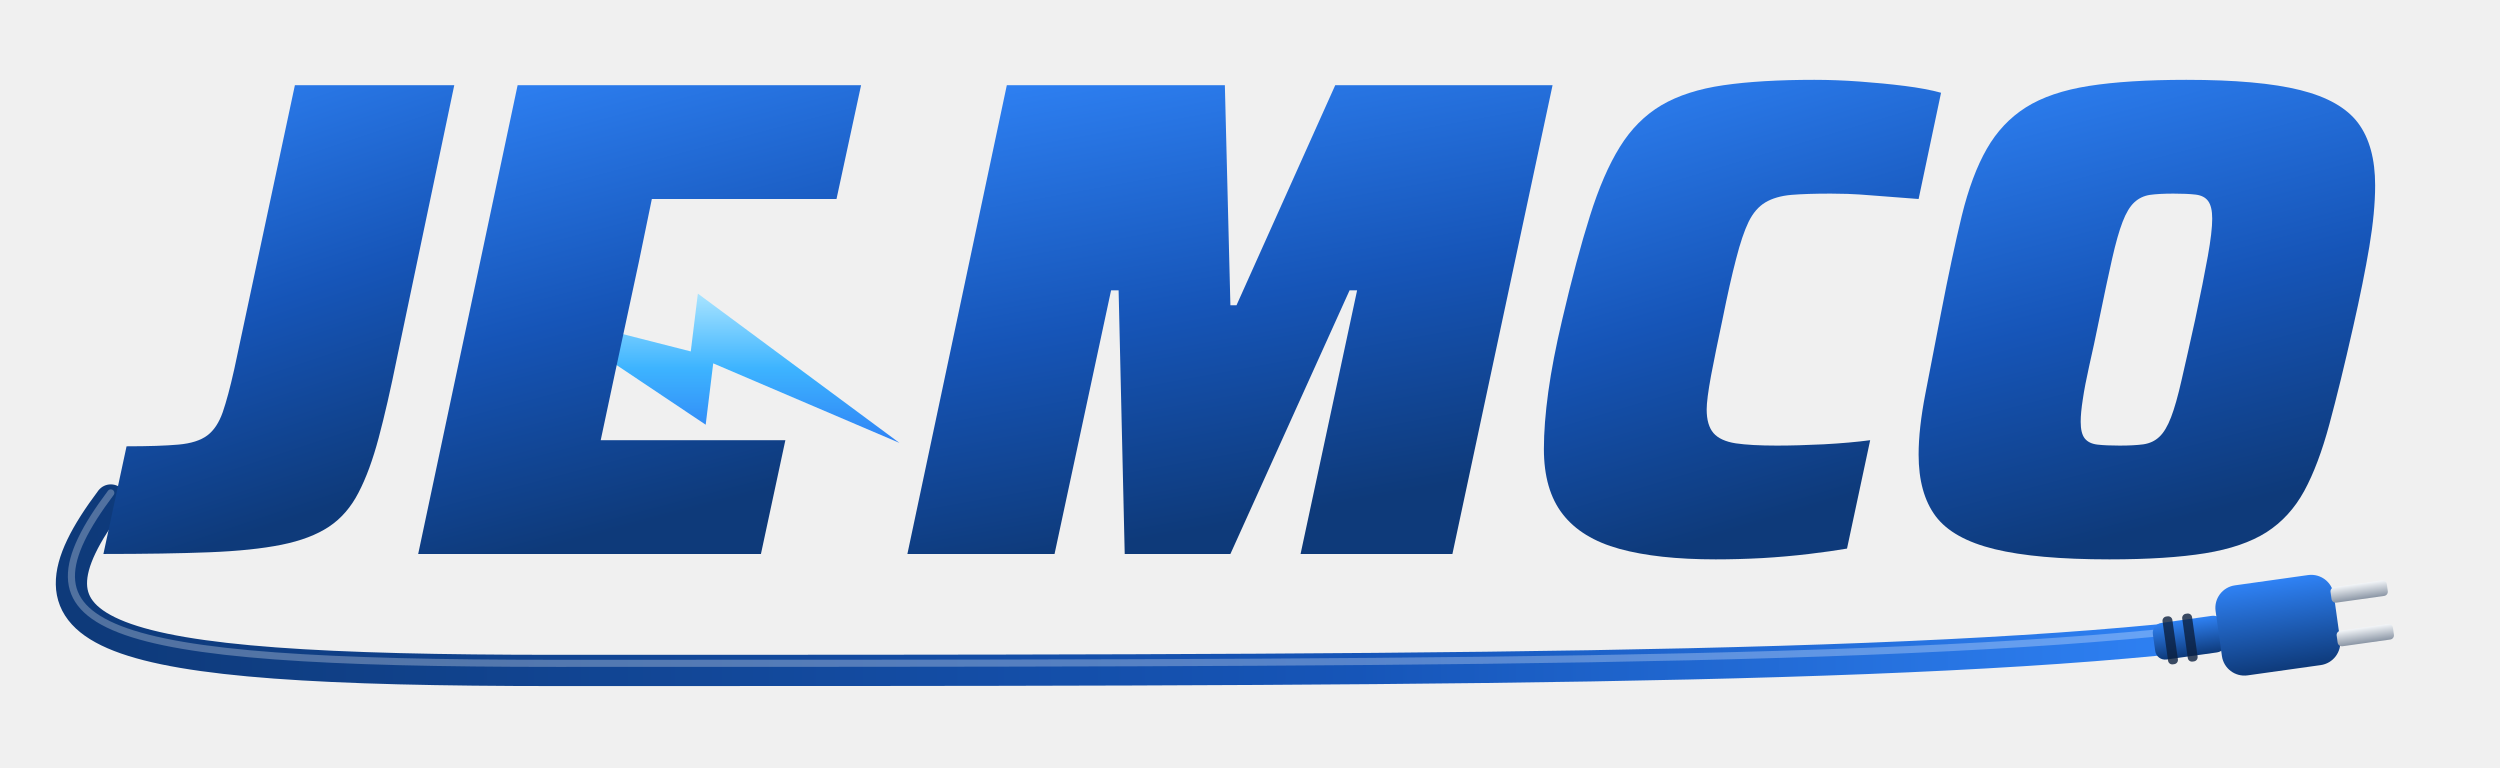
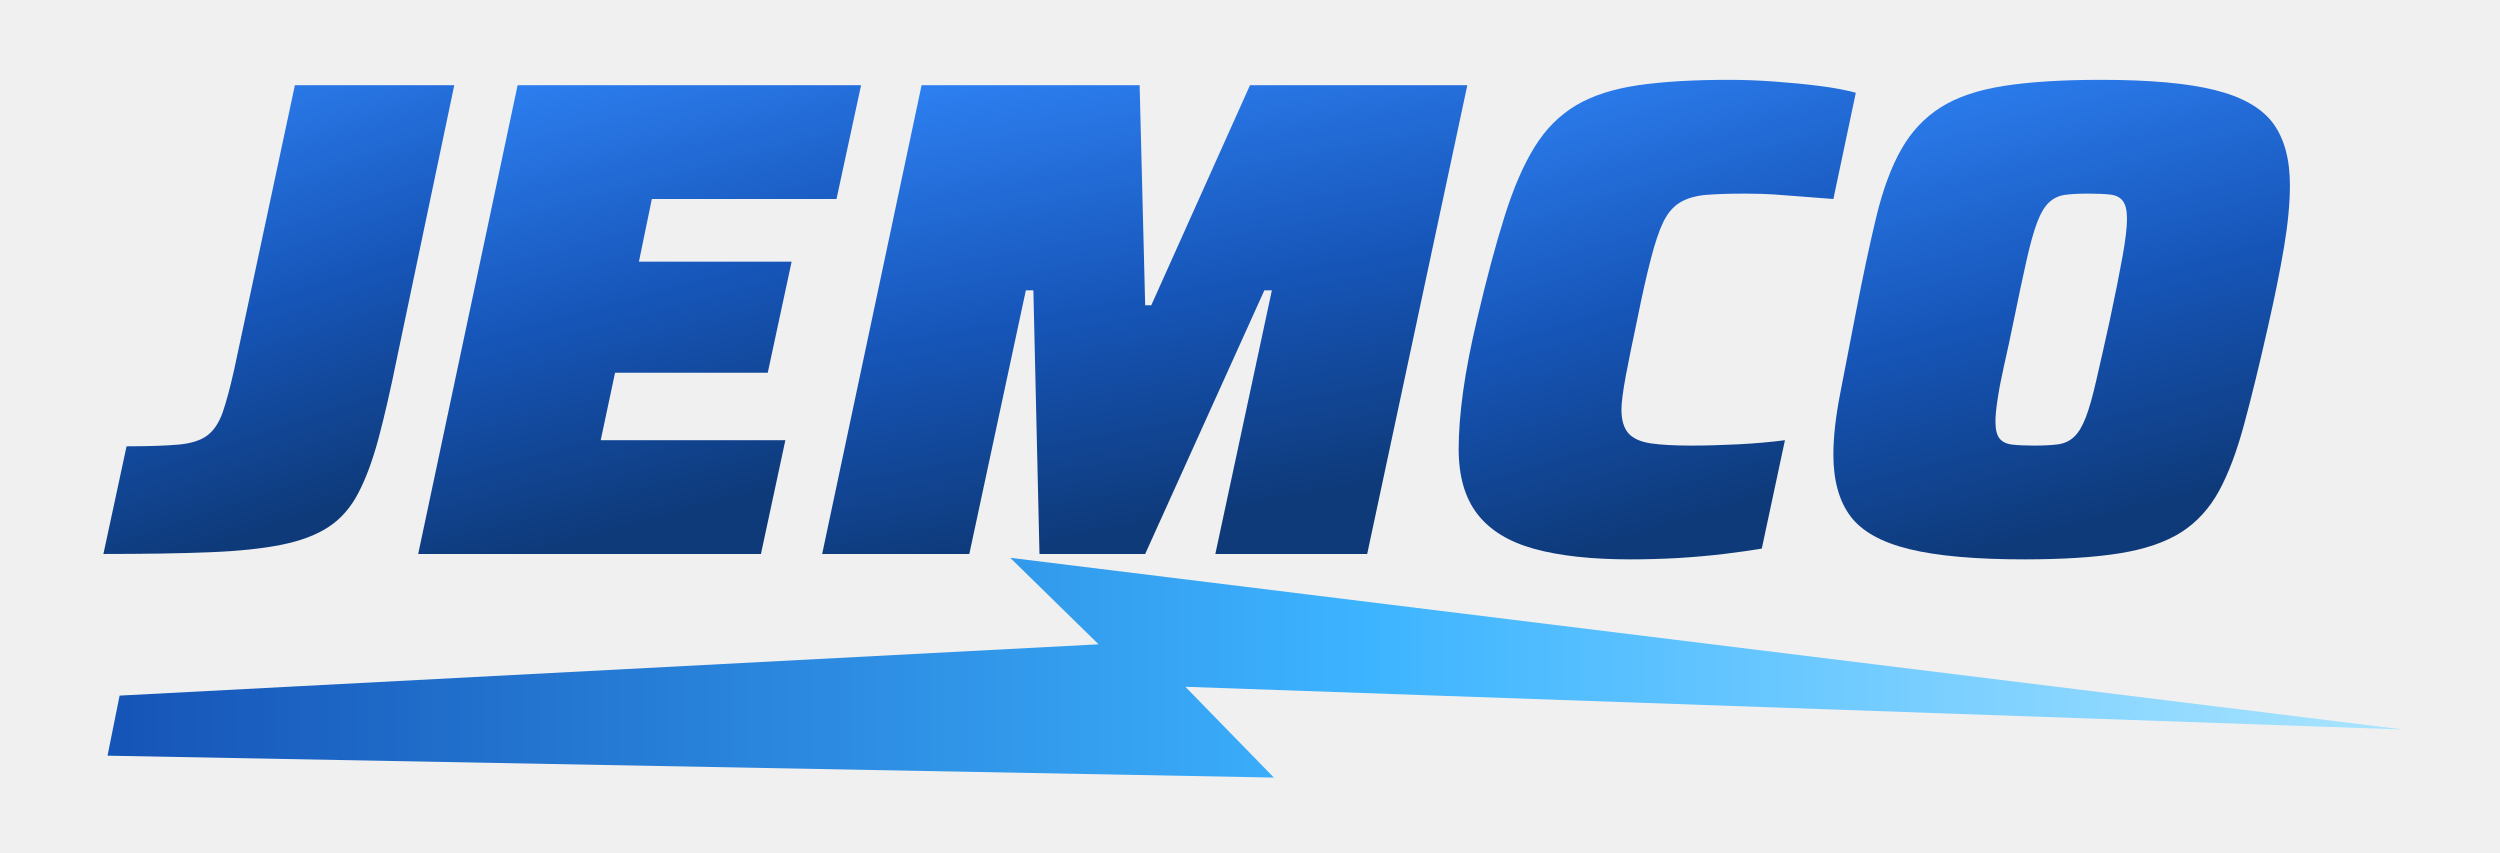
- <svg xmlns="http://www.w3.org/2000/svg" viewBox="0 0 1760 540" width="1760" height="540" role="img" aria-labelledby="t">
+ <svg xmlns="http://www.w3.org/2000/svg" viewBox="0 0 1760 600" width="1760" height="600" role="img" aria-labelledby="t">
  <defs>
    <linearGradient id="gLetter" x1="0" y1="0" x2="0.25" y2="1">
      <stop offset="0" stop-color="#2F82F5" />
      <stop offset="0.55" stop-color="#1655B8" />
      <stop offset="1" stop-color="#0E3A7A" />
    </linearGradient>
-     <linearGradient id="gBolt" x1="0" y1="0" x2="0" y2="1">
+     <linearGradient id="gBolt" x1="0" y1="0" x2="1" y2="0">
+       <stop offset="0" stop-color="#1655B8" />
+       <stop offset="0.55" stop-color="#3DB4FF" />
+       <stop offset="1" stop-color="#A9E4FF" />
+     </linearGradient>
+     <linearGradient id="gBoltV" x1="0" y1="0" x2="0" y2="1">
      <stop offset="0" stop-color="#A9E4FF" />
      <stop offset="0.5" stop-color="#3DB4FF" />
      <stop offset="1" stop-color="#2F82F5" />
    </linearGradient>
-     <linearGradient id="gCord" x1="0" y1="0" x2="1" y2="0">
+     <linearGradient id="gRoof" x1="0" y1="0" x2="1" y2="0">
      <stop offset="0" stop-color="#0E3A7A" />
      <stop offset="0.6" stop-color="#1655B8" />
      <stop offset="1" stop-color="#2F82F5" />
    </linearGradient>
-     <linearGradient id="gPlug" x1="0" y1="0" x2="0" y2="1">
-       <stop offset="0" stop-color="#2F82F5" />
-       <stop offset="1" stop-color="#0E3A7A" />
-     </linearGradient>
-     <linearGradient id="gBlade" x1="0" y1="0" x2="0" y2="1">
-       <stop offset="0" stop-color="#F2F5F8" />
-       <stop offset="1" stop-color="#8B96A5" />
-     </linearGradient>
  </defs>
  <g id="mark">
-     <path d="M 78 352 C 6 448, 62 472, 392 472 C 992 472, 1342 472, 1562 446" fill="none" stroke="url(#gCord)" stroke-width="22" stroke-linecap="round" />
-     <path d="M 78 352 C 6 448, 62 472, 392 472 C 992 472, 1342 472, 1562 446" fill="none" stroke="#FFFFFF" stroke-width="5" stroke-linecap="round" opacity="0.28" transform="translate(0 -5)" />
-     <g transform="translate(1562 446) rotate(-8)">
-       <rect x="-46" y="-13" width="50" height="26" rx="7" fill="url(#gPlug)" />
-       <rect x="-38" y="-17" width="7" height="34" rx="3" fill="#0B1F3F" opacity="0.8" />
-       <rect x="-24" y="-17" width="7" height="34" rx="3" fill="#0B1F3F" opacity="0.8" />
-       <rect x="0" y="-32" width="84" height="64" rx="16" fill="url(#gPlug)" />
-       <rect x="82" y="-21" width="40" height="11" rx="3" fill="url(#gBlade)" />
-       <rect x="82" y="10" width="40" height="11" rx="3" fill="url(#gBlade)" />
-     </g>
-     <path transform="translate(296.8 390)" d="M 82 -170 L 200 -91 L 205.3 -134.2 L 336.4 -78.2 L 194.5 -183.3 L 189.5 -142.6 Z" fill="url(#gBolt)" />
+     <path transform="translate(76 540)" d="M 8.2 -50.3 L 697.4 -86.4 L 635.2 -147.3 L 1616.1 -26.4 L 758.5 -56.5 L 820.8 7.4 L -0.3 -8 Z" fill="url(#gBolt)" />
    <path transform="translate(92 390)" d="M-19.2 0 -2.9 -75.8Q20.1 -75.8 33.6 -77Q47 -78.2 54 -83.5Q60.9 -88.7 64.8 -99.8Q68.6 -110.8 72.9 -130L115.6 -330H227.8L187.5 -138.1Q180.8 -105 174.6 -81.8Q168.4 -58.5 160.4 -43.2Q152.5 -27.8 139.6 -19.2Q126.6 -10.6 106.2 -6.5Q85.9 -2.4 55.4 -1.2Q24.9 0 -19.2 0Z" fill="url(#gLetter)" />
-     <path transform="translate(296.8 390)" d="M -2.4 0 L 67.6 -330 L 309.4 -330 L 292.1 -249.9 L 162.1 -249.9 L 153 -205.8 L 136.2 -127.6 L 126.1 -80.1 L 256.1 -80.1 L 238.9 0 Z" fill="url(#gLetter)" />
-     <path transform="translate(641.2 390)" d="M-2.4 0 67.6 -330H221.1L225 -175.1H229.3L298.8 -330H451.8L381.3 0H274.4L314.2 -185.6H308.9L225 0H150.6L146.3 -185.6H141L101.2 0Z" fill="url(#gLetter)" />
-     <path transform="translate(1072.5 390)" d="M135.3 3.8Q94.5 3.8 67.6 -3.6Q40.8 -11 27.6 -28.1Q14.4 -45.1 14.4 -73.9Q14.4 -91.6 17.5 -114.2Q20.6 -136.7 27.3 -165Q37.4 -208.2 46.8 -237.9Q56.1 -267.6 67.9 -286.6Q79.6 -305.5 97.1 -315.9Q114.6 -326.2 140.8 -330Q166.9 -333.8 204.8 -333.8Q220.2 -333.8 236.7 -332.6Q253.3 -331.4 268.4 -329.5Q283.5 -327.6 294 -324.7L278.2 -249.9Q259 -251.3 247 -252.3Q235 -253.3 228.1 -253.5Q221.1 -253.7 216.3 -253.7Q199.5 -253.7 188.5 -252.8Q177.5 -251.8 170.3 -247.5Q163.1 -243.2 158.5 -233.8Q154 -224.5 149.7 -207.7Q145.3 -190.9 140.1 -165Q135.3 -142.5 132.1 -125.7Q129 -108.9 129 -101.7Q129 -90.7 133.8 -85.1Q138.6 -79.6 149.4 -77.9Q160.2 -76.3 178.4 -76.3Q192.8 -76.3 211.3 -77.2Q229.8 -78.2 244.1 -80.1L227.8 -3.8Q216.8 -1.9 201 0Q185.1 1.9 168.1 2.9Q151.1 3.8 135.3 3.8Z" fill="url(#gLetter)" />
-     <path transform="translate(1336.3 390)" d="M148.7 3.8Q97.4 3.8 67.9 -3.4Q38.4 -10.6 26.4 -26.6Q14.4 -42.7 14.4 -70Q14.4 -88.3 19.2 -113Q24 -137.7 30.2 -169.8Q37.9 -209.6 44.8 -238.1Q51.8 -266.7 62.4 -285.2Q72.9 -303.6 89.9 -314.4Q107 -325.2 134.3 -329.5Q161.6 -333.8 202.9 -333.8Q254.2 -333.8 283 -326.6Q311.8 -319.4 323.8 -303.4Q335.8 -287.3 335.8 -259.5Q335.8 -240.8 331.7 -216.3Q327.6 -191.9 320.4 -160.2Q311.3 -119.9 303.6 -91.4Q295.9 -62.8 285.9 -44.4Q275.8 -25.9 259.3 -15.3Q242.7 -4.8 216.1 -0.5Q189.5 3.8 148.7 3.8ZM155.9 -76.3Q166 -76.3 172.7 -77.2Q179.4 -78.2 183.9 -82.5Q188.5 -86.8 192.1 -96.2Q195.7 -105.5 199.5 -122.3Q203.4 -139.1 209.1 -165Q214.9 -192.3 218 -209.6Q221.1 -226.9 221.1 -236Q221.1 -244.6 218.2 -248.5Q215.4 -252.3 209.4 -253Q203.4 -253.7 193.8 -253.7Q183.7 -253.7 177.2 -252.8Q170.8 -251.8 166.2 -247.5Q161.6 -243.2 158 -233.8Q154.4 -224.5 150.6 -207.7Q146.8 -190.9 141.5 -165Q137.7 -146.3 134.5 -132.4Q131.4 -118.5 130 -108.9Q128.5 -99.3 128.5 -93.1Q128.5 -84.9 131.4 -81.3Q134.3 -77.7 140.3 -77Q146.3 -76.3 155.9 -76.3Z" fill="url(#gLetter)" />
+     <path transform="translate(296.8 390)" d="M-2.4 0 67.6 -330H309.4L292.1 -249.9H162.1L153 -205.8H260.5L243.7 -127.6H136.2L126.1 -80.1H256.1L238.9 0Z" fill="url(#gLetter)" />
+     <path transform="translate(581.2 390)" d="M-2.4 0 67.6 -330H221.1L225 -175.1H229.3L298.8 -330H451.8L381.3 0H274.4L314.2 -185.6H308.9L225 0H150.6L146.3 -185.6H141L101.2 0Z" fill="url(#gLetter)" />
+     <path transform="translate(1012.5 390)" d="M135.3 3.8Q94.5 3.8 67.6 -3.6Q40.8 -11 27.6 -28.1Q14.4 -45.1 14.4 -73.9Q14.4 -91.6 17.5 -114.2Q20.6 -136.7 27.3 -165Q37.4 -208.2 46.8 -237.9Q56.1 -267.6 67.9 -286.6Q79.6 -305.5 97.1 -315.9Q114.6 -326.2 140.8 -330Q166.9 -333.8 204.8 -333.8Q220.2 -333.8 236.7 -332.6Q253.3 -331.4 268.4 -329.5Q283.5 -327.6 294 -324.7L278.2 -249.9Q259 -251.3 247 -252.3Q235 -253.3 228.1 -253.5Q221.1 -253.7 216.3 -253.7Q199.5 -253.7 188.5 -252.8Q177.5 -251.8 170.3 -247.5Q163.1 -243.2 158.5 -233.8Q154 -224.5 149.7 -207.7Q145.3 -190.9 140.1 -165Q135.3 -142.5 132.1 -125.7Q129 -108.9 129 -101.7Q129 -90.7 133.8 -85.1Q138.6 -79.6 149.4 -77.9Q160.2 -76.3 178.4 -76.3Q192.8 -76.3 211.3 -77.2Q229.8 -78.2 244.1 -80.1L227.8 -3.8Q216.8 -1.9 201 0Q185.1 1.9 168.1 2.9Q151.1 3.8 135.3 3.8Z" fill="url(#gLetter)" />
+     <path transform="translate(1276.3 390)" d="M148.7 3.8Q97.4 3.8 67.9 -3.4Q38.4 -10.6 26.4 -26.6Q14.4 -42.7 14.4 -70Q14.4 -88.3 19.2 -113Q24 -137.7 30.2 -169.8Q37.9 -209.6 44.8 -238.1Q51.8 -266.7 62.4 -285.2Q72.9 -303.6 89.9 -314.4Q107 -325.2 134.3 -329.5Q161.6 -333.8 202.9 -333.8Q254.2 -333.8 283 -326.6Q311.8 -319.4 323.8 -303.4Q335.8 -287.3 335.8 -259.5Q335.8 -240.8 331.7 -216.3Q327.6 -191.9 320.4 -160.2Q311.3 -119.9 303.6 -91.4Q295.9 -62.8 285.9 -44.4Q275.8 -25.9 259.3 -15.3Q242.7 -4.8 216.1 -0.5Q189.5 3.8 148.7 3.8ZM155.9 -76.3Q166 -76.3 172.7 -77.2Q179.4 -78.2 183.9 -82.5Q188.5 -86.8 192.1 -96.2Q195.7 -105.5 199.5 -122.3Q203.4 -139.1 209.1 -165Q214.9 -192.3 218 -209.6Q221.1 -226.9 221.1 -236Q221.1 -244.6 218.2 -248.5Q215.4 -252.3 209.4 -253Q203.4 -253.7 193.8 -253.7Q183.7 -253.7 177.2 -252.8Q170.8 -251.8 166.2 -247.5Q161.6 -243.2 158 -233.8Q154.4 -224.5 150.6 -207.7Q146.8 -190.9 141.5 -165Q137.7 -146.3 134.5 -132.4Q131.4 -118.5 130 -108.9Q128.5 -99.3 128.5 -93.1Q128.5 -84.9 131.4 -81.3Q134.3 -77.7 140.3 -77Q146.3 -76.3 155.9 -76.3Z" fill="url(#gLetter)" />
  </g>
</svg>
